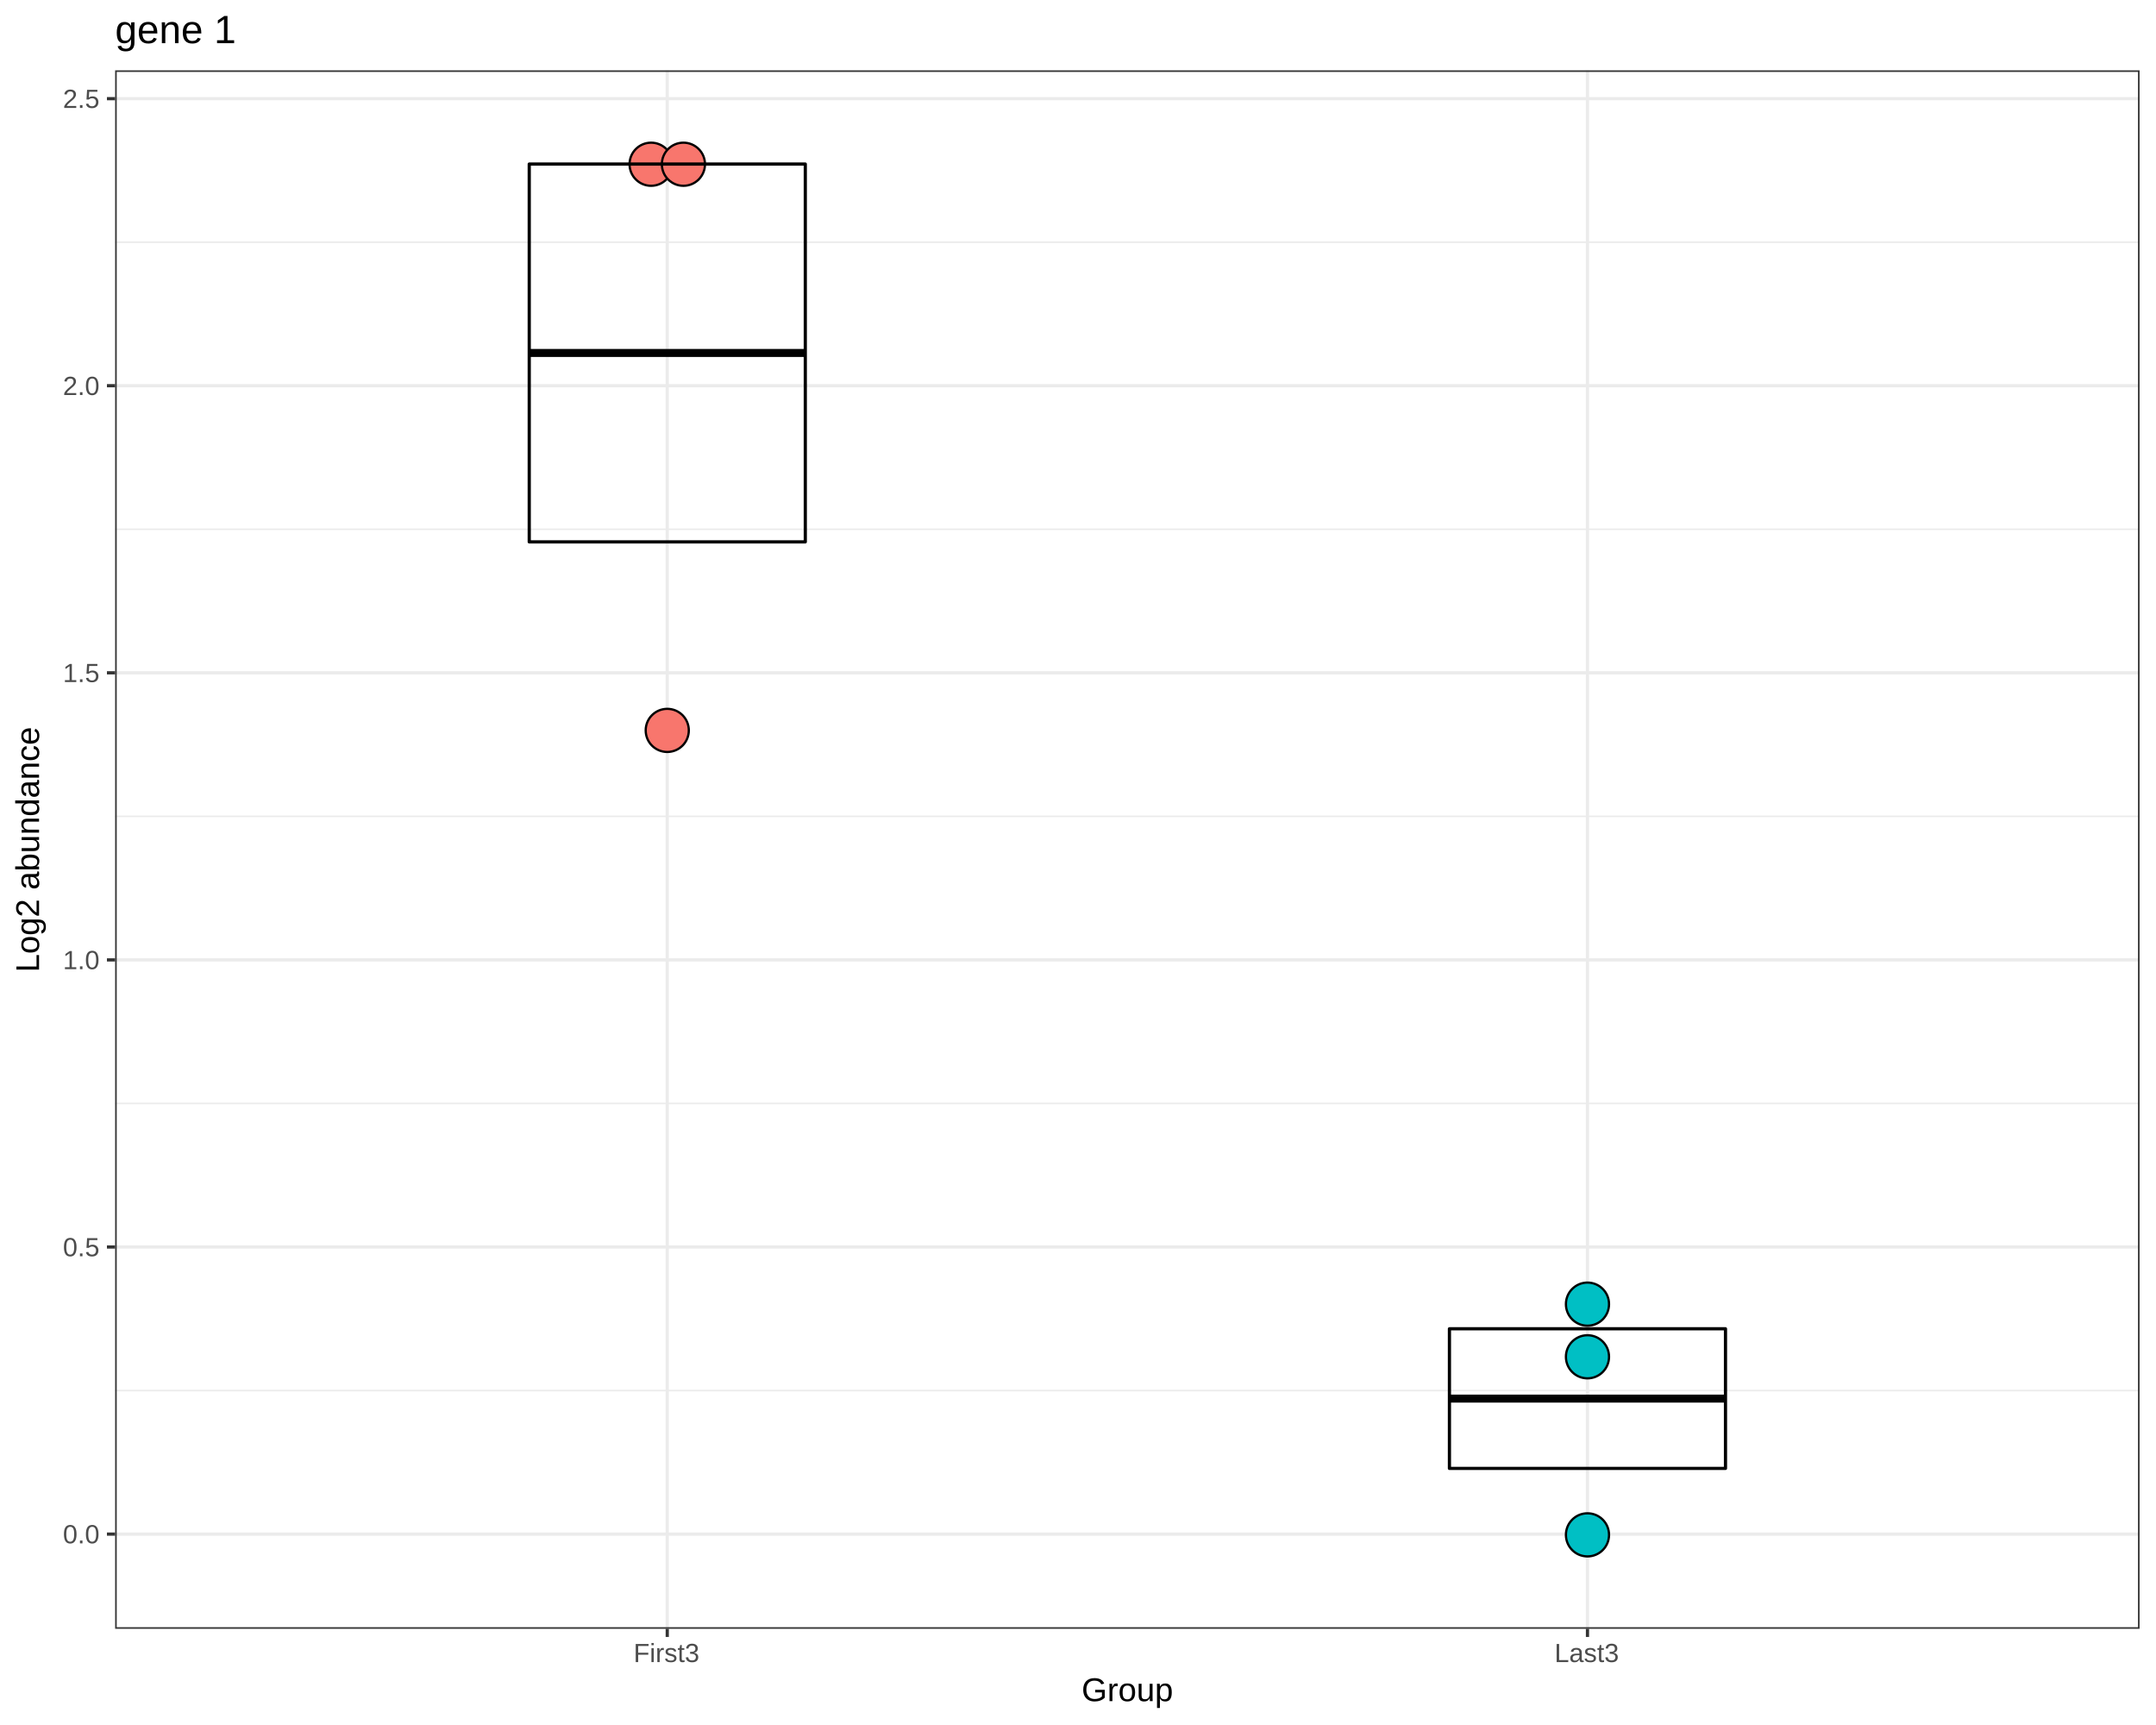
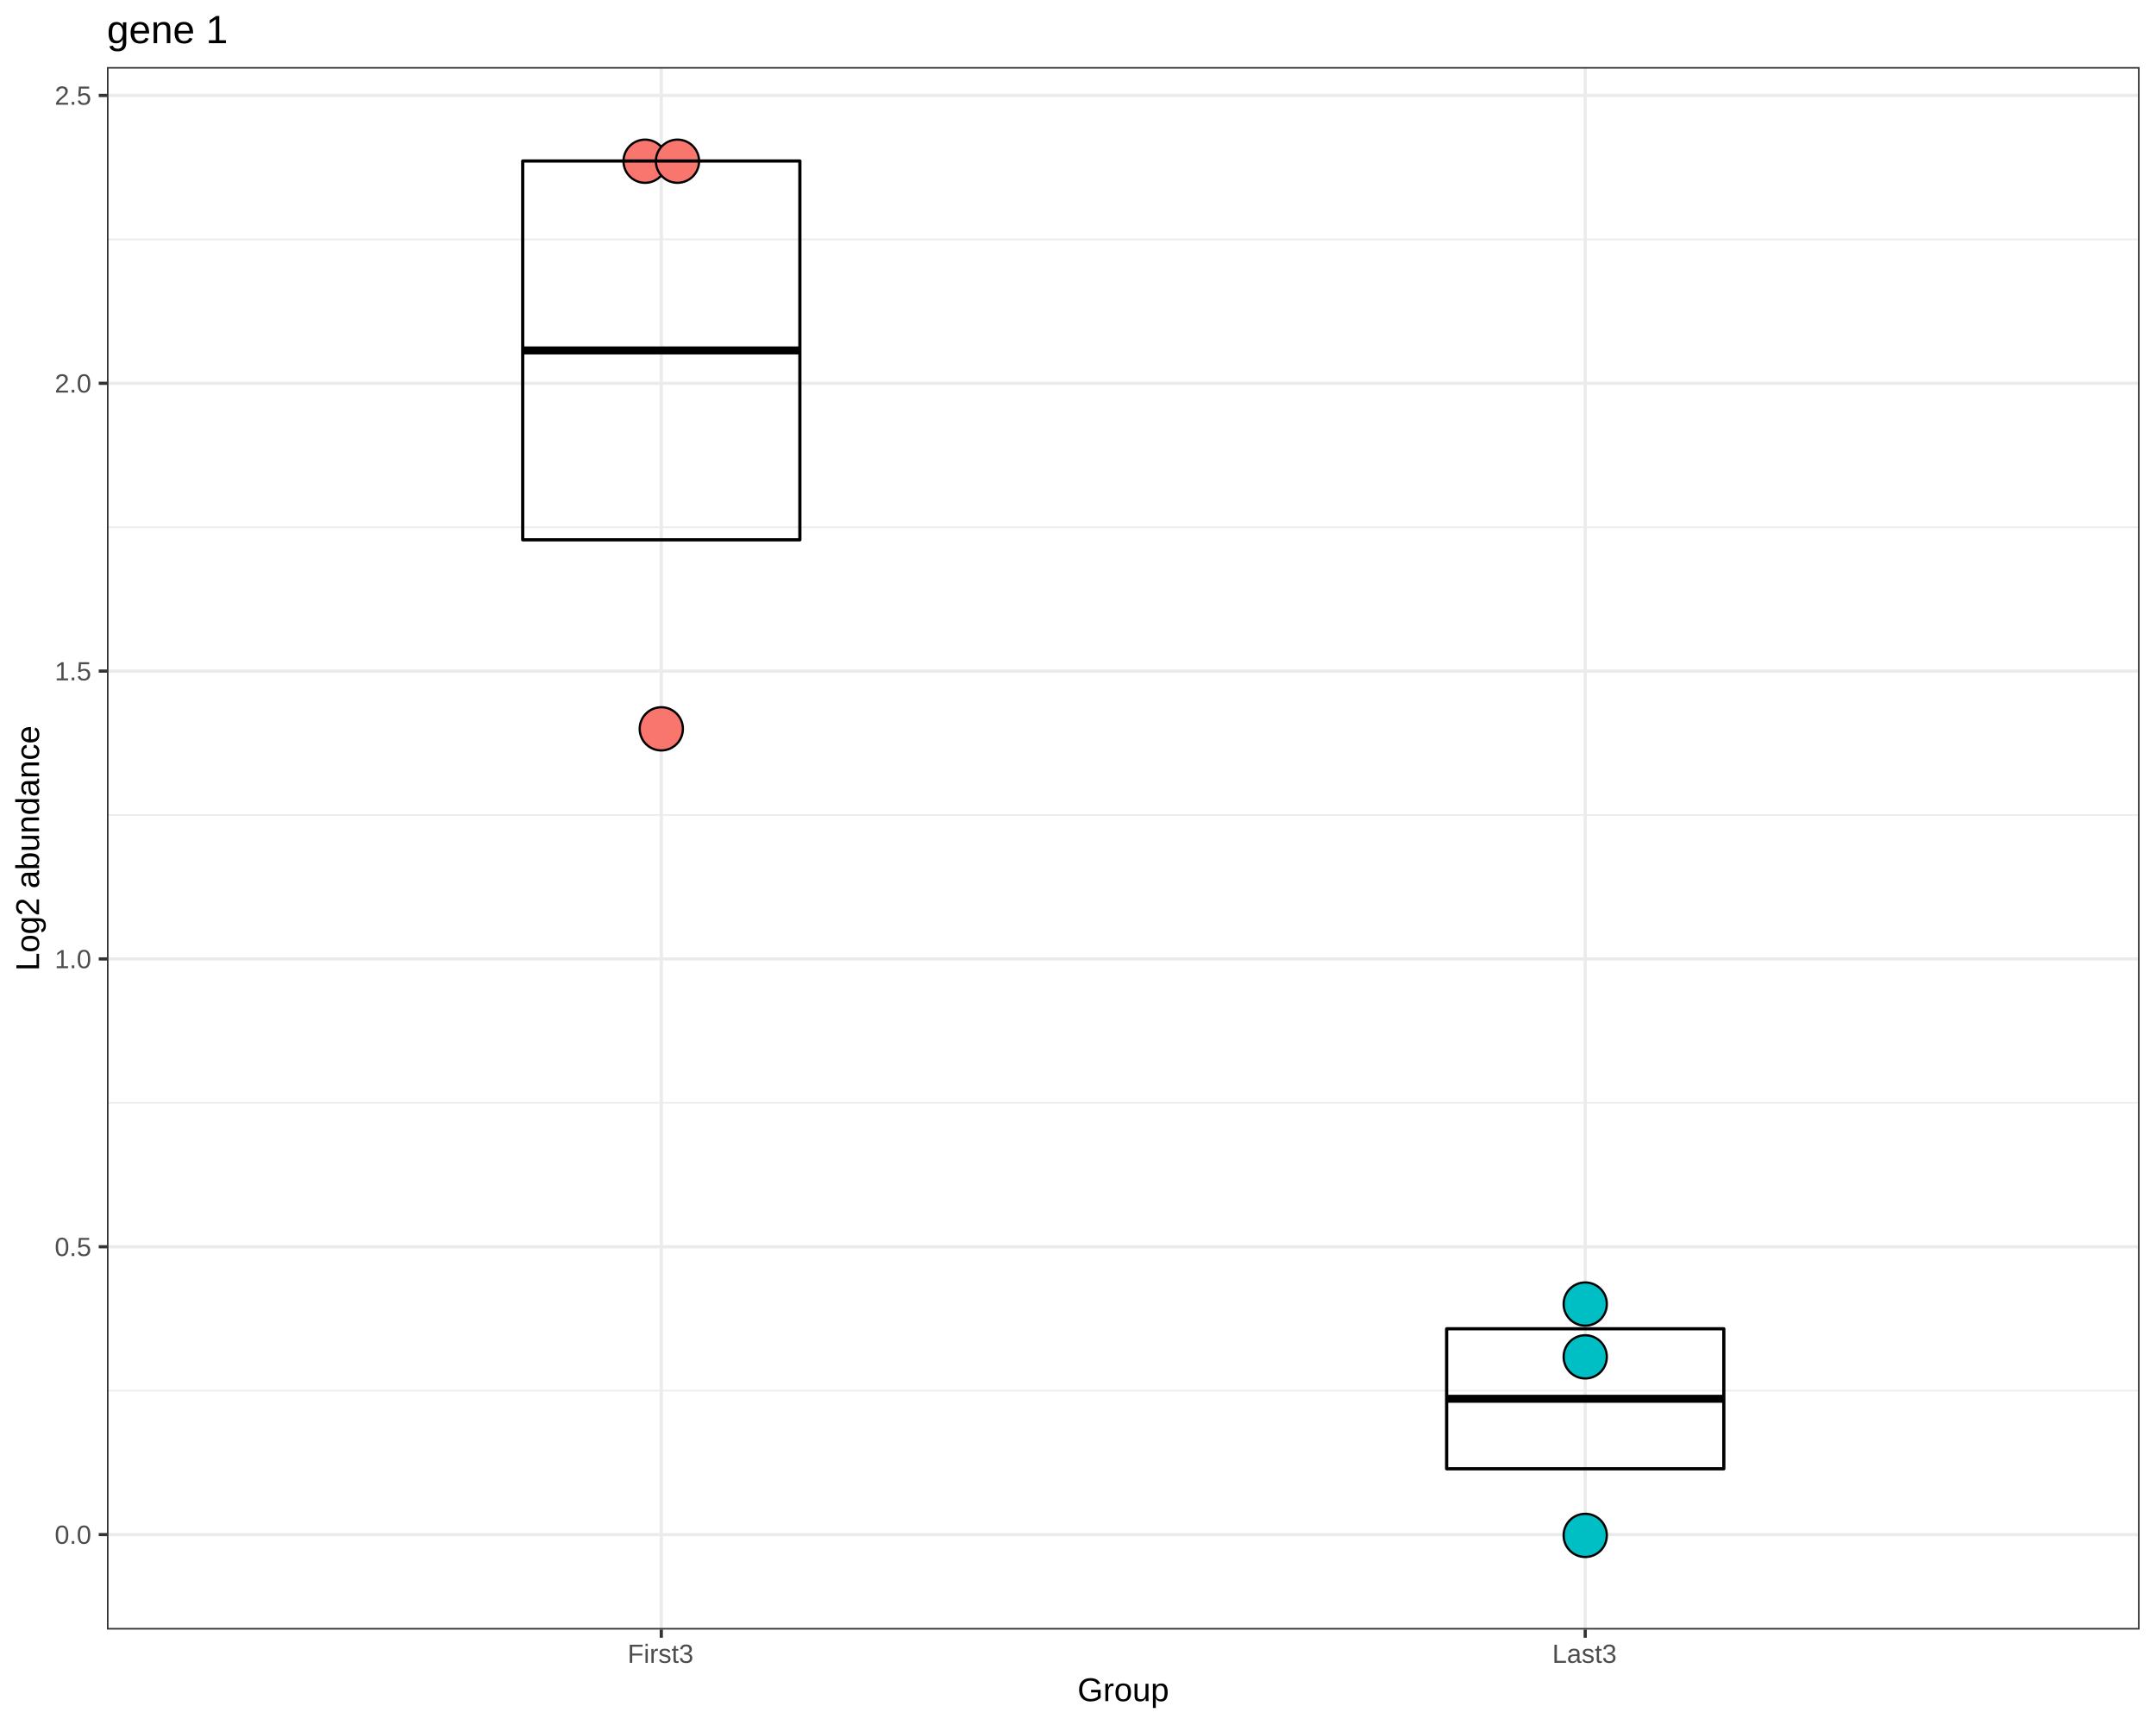
<svg xmlns="http://www.w3.org/2000/svg" viewBox="0 0 720.00 576.00">
  <defs>
    <style type="text/css">
    line, polyline, path, rect, circle {
      fill: none;
      stroke: #000000;
      stroke-linecap: round;
      stroke-linejoin: round;
      stroke-miterlimit: 10.00;
    }
  </style>
  </defs>
  <rect width="100%" height="100%" style="stroke: none; fill: #FFFFFF;" />
  <rect x="0.00" y="0.00" width="720.00" height="576.00" style="stroke-width: 1.07; stroke: #FFFFFF; fill: #FFFFFF;" />
  <defs>
-     <clipPath id="cpMzguNDQ4NXw3MTQuNTIxfDU0My44NzV8MjMuNDc2Nw==">
-       <rect x="38.45" y="23.48" width="676.07" height="520.40" />
+     <clipPath id="cpMzUuNzA4OHw3MTQuNTIxfDU0NC4xMzF8MjIuMzgwOA==">
+       <rect x="35.71" y="22.38" width="678.81" height="521.75" />
    </clipPath>
  </defs>
-   <rect x="38.45" y="23.48" width="676.07" height="520.40" style="stroke-width: 1.07; stroke: none; fill: #FFFFFF;" clip-path="url(#cpMzguNDQ4NXw3MTQuNTIxfDU0My44NzV8MjMuNDc2Nw==)" />
-   <polyline points="38.45,464.32 714.52,464.32 " style="stroke-width: 0.53; stroke: #EBEBEB; stroke-linecap: butt;" clip-path="url(#cpMzguNDQ4NXw3MTQuNTIxfDU0My44NzV8MjMuNDc2Nw==)" />
-   <polyline points="38.45,368.46 714.52,368.46 " style="stroke-width: 0.53; stroke: #EBEBEB; stroke-linecap: butt;" clip-path="url(#cpMzguNDQ4NXw3MTQuNTIxfDU0My44NzV8MjMuNDc2Nw==)" />
-   <polyline points="38.45,272.59 714.52,272.59 " style="stroke-width: 0.53; stroke: #EBEBEB; stroke-linecap: butt;" clip-path="url(#cpMzguNDQ4NXw3MTQuNTIxfDU0My44NzV8MjMuNDc2Nw==)" />
-   <polyline points="38.45,176.73 714.52,176.73 " style="stroke-width: 0.53; stroke: #EBEBEB; stroke-linecap: butt;" clip-path="url(#cpMzguNDQ4NXw3MTQuNTIxfDU0My44NzV8MjMuNDc2Nw==)" />
-   <polyline points="38.45,80.87 714.52,80.87 " style="stroke-width: 0.53; stroke: #EBEBEB; stroke-linecap: butt;" clip-path="url(#cpMzguNDQ4NXw3MTQuNTIxfDU0My44NzV8MjMuNDc2Nw==)" />
-   <polyline points="38.45,512.25 714.52,512.25 " style="stroke-width: 1.07; stroke: #EBEBEB; stroke-linecap: butt;" clip-path="url(#cpMzguNDQ4NXw3MTQuNTIxfDU0My44NzV8MjMuNDc2Nw==)" />
-   <polyline points="38.45,416.39 714.52,416.39 " style="stroke-width: 1.07; stroke: #EBEBEB; stroke-linecap: butt;" clip-path="url(#cpMzguNDQ4NXw3MTQuNTIxfDU0My44NzV8MjMuNDc2Nw==)" />
-   <polyline points="38.45,320.52 714.52,320.52 " style="stroke-width: 1.07; stroke: #EBEBEB; stroke-linecap: butt;" clip-path="url(#cpMzguNDQ4NXw3MTQuNTIxfDU0My44NzV8MjMuNDc2Nw==)" />
-   <polyline points="38.45,224.66 714.52,224.66 " style="stroke-width: 1.07; stroke: #EBEBEB; stroke-linecap: butt;" clip-path="url(#cpMzguNDQ4NXw3MTQuNTIxfDU0My44NzV8MjMuNDc2Nw==)" />
-   <polyline points="38.45,128.80 714.52,128.80 " style="stroke-width: 1.07; stroke: #EBEBEB; stroke-linecap: butt;" clip-path="url(#cpMzguNDQ4NXw3MTQuNTIxfDU0My44NzV8MjMuNDc2Nw==)" />
-   <polyline points="38.45,32.94 714.52,32.94 " style="stroke-width: 1.07; stroke: #EBEBEB; stroke-linecap: butt;" clip-path="url(#cpMzguNDQ4NXw3MTQuNTIxfDU0My44NzV8MjMuNDc2Nw==)" />
-   <polyline points="222.83,543.88 222.83,23.48 " style="stroke-width: 1.07; stroke: #EBEBEB; stroke-linecap: butt;" clip-path="url(#cpMzguNDQ4NXw3MTQuNTIxfDU0My44NzV8MjMuNDc2Nw==)" />
-   <polyline points="530.14,543.88 530.14,23.48 " style="stroke-width: 1.07; stroke: #EBEBEB; stroke-linecap: butt;" clip-path="url(#cpMzguNDQ4NXw3MTQuNTIxfDU0My44NzV8MjMuNDc2Nw==)" />
-   <circle cx="222.83" cy="243.89" r="5.40pt" style="stroke-width: 0.75; fill: #F8766D;" clip-path="url(#cpMzguNDQ4NXw3MTQuNTIxfDU0My44NzV8MjMuNDc2Nw==)" />
-   <circle cx="217.44" cy="54.84" r="5.40pt" style="stroke-width: 0.75; fill: #F8766D;" clip-path="url(#cpMzguNDQ4NXw3MTQuNTIxfDU0My44NzV8MjMuNDc2Nw==)" />
-   <circle cx="228.23" cy="54.84" r="5.40pt" style="stroke-width: 0.75; fill: #F8766D;" clip-path="url(#cpMzguNDQ4NXw3MTQuNTIxfDU0My44NzV8MjMuNDc2Nw==)" />
-   <circle cx="530.14" cy="512.51" r="5.40pt" style="stroke-width: 0.75; fill: #00BFC4;" clip-path="url(#cpMzguNDQ4NXw3MTQuNTIxfDU0My44NzV8MjMuNDc2Nw==)" />
-   <circle cx="530.14" cy="453.05" r="5.40pt" style="stroke-width: 0.75; fill: #00BFC4;" clip-path="url(#cpMzguNDQ4NXw3MTQuNTIxfDU0My44NzV8MjMuNDc2Nw==)" />
-   <circle cx="530.14" cy="435.47" r="5.40pt" style="stroke-width: 0.75; fill: #00BFC4;" clip-path="url(#cpMzguNDQ4NXw3MTQuNTIxfDU0My44NzV8MjMuNDc2Nw==)" />
-   <polyline points="176.74,54.78 176.74,180.94 268.93,180.94 268.93,54.78 176.74,54.78 176.74,54.78 " style="stroke-width: 1.07;" clip-path="url(#cpMzguNDQ4NXw3MTQuNTIxfDU0My44NzV8MjMuNDc2Nw==)" />
-   <polyline points="484.04,443.70 484.04,490.32 576.23,490.32 576.23,443.70 484.04,443.70 484.04,443.70 " style="stroke-width: 1.07;" clip-path="url(#cpMzguNDQ4NXw3MTQuNTIxfDU0My44NzV8MjMuNDc2Nw==)" />
-   <line x1="176.74" y1="117.86" x2="268.93" y2="117.86" style="stroke-width: 2.67; stroke-linecap: butt;" clip-path="url(#cpMzguNDQ4NXw3MTQuNTIxfDU0My44NzV8MjMuNDc2Nw==)" />
-   <line x1="484.04" y1="467.01" x2="576.23" y2="467.01" style="stroke-width: 2.67; stroke-linecap: butt;" clip-path="url(#cpMzguNDQ4NXw3MTQuNTIxfDU0My44NzV8MjMuNDc2Nw==)" />
-   <rect x="38.45" y="23.48" width="676.07" height="520.40" style="stroke-width: 1.07; stroke: #333333;" clip-path="url(#cpMzguNDQ4NXw3MTQuNTIxfDU0My44NzV8MjMuNDc2Nw==)" />
+   <rect x="35.71" y="22.38" width="678.81" height="521.75" style="stroke-width: 1.07; stroke: none; fill: #FFFFFF;" clip-path="url(#cpMzUuNzA4OHw3MTQuNTIxfDU0NC4xMzF8MjIuMzgwOA==)" />
+   <polyline points="35.71,464.36 714.52,464.36 " style="stroke-width: 0.53; stroke: #EBEBEB; stroke-linecap: butt;" clip-path="url(#cpMzUuNzA4OHw3MTQuNTIxfDU0NC4xMzF8MjIuMzgwOA==)" />
+   <polyline points="35.71,368.25 714.52,368.25 " style="stroke-width: 0.53; stroke: #EBEBEB; stroke-linecap: butt;" clip-path="url(#cpMzUuNzA4OHw3MTQuNTIxfDU0NC4xMzF8MjIuMzgwOA==)" />
+   <polyline points="35.71,272.15 714.52,272.15 " style="stroke-width: 0.53; stroke: #EBEBEB; stroke-linecap: butt;" clip-path="url(#cpMzUuNzA4OHw3MTQuNTIxfDU0NC4xMzF8MjIuMzgwOA==)" />
+   <polyline points="35.71,176.04 714.52,176.04 " style="stroke-width: 0.53; stroke: #EBEBEB; stroke-linecap: butt;" clip-path="url(#cpMzUuNzA4OHw3MTQuNTIxfDU0NC4xMzF8MjIuMzgwOA==)" />
+   <polyline points="35.71,79.93 714.52,79.93 " style="stroke-width: 0.53; stroke: #EBEBEB; stroke-linecap: butt;" clip-path="url(#cpMzUuNzA4OHw3MTQuNTIxfDU0NC4xMzF8MjIuMzgwOA==)" />
+   <polyline points="35.71,512.42 714.52,512.42 " style="stroke-width: 1.07; stroke: #EBEBEB; stroke-linecap: butt;" clip-path="url(#cpMzUuNzA4OHw3MTQuNTIxfDU0NC4xMzF8MjIuMzgwOA==)" />
+   <polyline points="35.71,416.31 714.52,416.31 " style="stroke-width: 1.07; stroke: #EBEBEB; stroke-linecap: butt;" clip-path="url(#cpMzUuNzA4OHw3MTQuNTIxfDU0NC4xMzF8MjIuMzgwOA==)" />
+   <polyline points="35.71,320.20 714.52,320.20 " style="stroke-width: 1.07; stroke: #EBEBEB; stroke-linecap: butt;" clip-path="url(#cpMzUuNzA4OHw3MTQuNTIxfDU0NC4xMzF8MjIuMzgwOA==)" />
+   <polyline points="35.71,224.09 714.52,224.09 " style="stroke-width: 1.07; stroke: #EBEBEB; stroke-linecap: butt;" clip-path="url(#cpMzUuNzA4OHw3MTQuNTIxfDU0NC4xMzF8MjIuMzgwOA==)" />
+   <polyline points="35.71,127.98 714.52,127.98 " style="stroke-width: 1.07; stroke: #EBEBEB; stroke-linecap: butt;" clip-path="url(#cpMzUuNzA4OHw3MTQuNTIxfDU0NC4xMzF8MjIuMzgwOA==)" />
+   <polyline points="35.71,31.87 714.52,31.87 " style="stroke-width: 1.07; stroke: #EBEBEB; stroke-linecap: butt;" clip-path="url(#cpMzUuNzA4OHw3MTQuNTIxfDU0NC4xMzF8MjIuMzgwOA==)" />
+   <polyline points="220.84,544.13 220.84,22.38 " style="stroke-width: 1.07; stroke: #EBEBEB; stroke-linecap: butt;" clip-path="url(#cpMzUuNzA4OHw3MTQuNTIxfDU0NC4xMzF8MjIuMzgwOA==)" />
+   <polyline points="529.39,544.13 529.39,22.38 " style="stroke-width: 1.07; stroke: #EBEBEB; stroke-linecap: butt;" clip-path="url(#cpMzUuNzA4OHw3MTQuNTIxfDU0NC4xMzF8MjIuMzgwOA==)" />
+   <circle cx="220.84" cy="243.37" r="5.41pt" style="stroke-width: 0.75; fill: #F8766D;" clip-path="url(#cpMzUuNzA4OHw3MTQuNTIxfDU0NC4xMzF8MjIuMzgwOA==)" />
+   <circle cx="215.43" cy="53.83" r="5.41pt" style="stroke-width: 0.75; fill: #F8766D;" clip-path="url(#cpMzUuNzA4OHw3MTQuNTIxfDU0NC4xMzF8MjIuMzgwOA==)" />
+   <circle cx="226.25" cy="53.83" r="5.41pt" style="stroke-width: 0.75; fill: #F8766D;" clip-path="url(#cpMzUuNzA4OHw3MTQuNTIxfDU0NC4xMzF8MjIuMzgwOA==)" />
+   <circle cx="529.39" cy="512.69" r="5.41pt" style="stroke-width: 0.75; fill: #00BFC4;" clip-path="url(#cpMzUuNzA4OHw3MTQuNTIxfDU0NC4xMzF8MjIuMzgwOA==)" />
+   <circle cx="529.39" cy="453.07" r="5.41pt" style="stroke-width: 0.75; fill: #00BFC4;" clip-path="url(#cpMzUuNzA4OHw3MTQuNTIxfDU0NC4xMzF8MjIuMzgwOA==)" />
+   <circle cx="529.39" cy="435.44" r="5.41pt" style="stroke-width: 0.75; fill: #00BFC4;" clip-path="url(#cpMzUuNzA4OHw3MTQuNTIxfDU0NC4xMzF8MjIuMzgwOA==)" />
+   <polyline points="174.56,53.76 174.56,180.25 267.12,180.25 267.12,53.76 174.56,53.76 174.56,53.76 " style="stroke-width: 1.07;" clip-path="url(#cpMzUuNzA4OHw3MTQuNTIxfDU0NC4xMzF8MjIuMzgwOA==)" />
+   <polyline points="483.11,443.70 483.11,490.44 575.67,490.44 575.67,443.70 483.11,443.70 483.11,443.70 " style="stroke-width: 1.07;" clip-path="url(#cpMzUuNzA4OHw3MTQuNTIxfDU0NC4xMzF8MjIuMzgwOA==)" />
+   <line x1="174.56" y1="117.01" x2="267.12" y2="117.01" style="stroke-width: 2.67; stroke-linecap: butt;" clip-path="url(#cpMzUuNzA4OHw3MTQuNTIxfDU0NC4xMzF8MjIuMzgwOA==)" />
+   <line x1="483.11" y1="467.07" x2="575.67" y2="467.07" style="stroke-width: 2.67; stroke-linecap: butt;" clip-path="url(#cpMzUuNzA4OHw3MTQuNTIxfDU0NC4xMzF8MjIuMzgwOA==)" />
+   <rect x="35.71" y="22.38" width="678.81" height="521.75" style="stroke-width: 1.07; stroke: #333333;" clip-path="url(#cpMzUuNzA4OHw3MTQuNTIxfDU0NC4xMzF8MjIuMzgwOA==)" />
  <defs>
    <clipPath id="cpMHw3MjB8NTc2fDA=">
      <rect x="0.00" y="0.00" width="720.00" height="576.00" />
    </clipPath>
  </defs>
  <g clip-path="url(#cpMHw3MjB8NTc2fDA=)">
-     <text x="21.01" y="515.34" style="font-size: 8.80px; fill: #4D4D4D; font-family: Liberation Sans;" textLength="12.51px" lengthAdjust="spacingAndGlyphs">0.0</text>
+     <text x="18.27" y="515.51" style="font-size: 8.80px; fill: #4D4D4D; font-family: Liberation Sans;" textLength="12.51px" lengthAdjust="spacingAndGlyphs">0.0</text>
  </g>
  <g clip-path="url(#cpMHw3MjB8NTc2fDA=)">
-     <text x="21.01" y="419.48" style="font-size: 8.80px; fill: #4D4D4D; font-family: Liberation Sans;" textLength="12.51px" lengthAdjust="spacingAndGlyphs">0.5</text>
+     <text x="18.27" y="419.40" style="font-size: 8.80px; fill: #4D4D4D; font-family: Liberation Sans;" textLength="12.51px" lengthAdjust="spacingAndGlyphs">0.5</text>
  </g>
  <g clip-path="url(#cpMHw3MjB8NTc2fDA=)">
-     <text x="21.01" y="323.62" style="font-size: 8.80px; fill: #4D4D4D; font-family: Liberation Sans;" textLength="12.51px" lengthAdjust="spacingAndGlyphs">1.0</text>
+     <text x="18.27" y="323.29" style="font-size: 8.80px; fill: #4D4D4D; font-family: Liberation Sans;" textLength="12.51px" lengthAdjust="spacingAndGlyphs">1.0</text>
  </g>
  <g clip-path="url(#cpMHw3MjB8NTc2fDA=)">
-     <text x="21.01" y="227.76" style="font-size: 8.80px; fill: #4D4D4D; font-family: Liberation Sans;" textLength="12.51px" lengthAdjust="spacingAndGlyphs">1.5</text>
+     <text x="18.27" y="227.18" style="font-size: 8.80px; fill: #4D4D4D; font-family: Liberation Sans;" textLength="12.51px" lengthAdjust="spacingAndGlyphs">1.5</text>
  </g>
  <g clip-path="url(#cpMHw3MjB8NTc2fDA=)">
-     <text x="21.01" y="131.90" style="font-size: 8.80px; fill: #4D4D4D; font-family: Liberation Sans;" textLength="12.51px" lengthAdjust="spacingAndGlyphs">2.0</text>
+     <text x="18.27" y="131.08" style="font-size: 8.80px; fill: #4D4D4D; font-family: Liberation Sans;" textLength="12.51px" lengthAdjust="spacingAndGlyphs">2.0</text>
  </g>
  <g clip-path="url(#cpMHw3MjB8NTc2fDA=)">
-     <text x="21.01" y="36.04" style="font-size: 8.80px; fill: #4D4D4D; font-family: Liberation Sans;" textLength="12.51px" lengthAdjust="spacingAndGlyphs">2.5</text>
+     <text x="18.27" y="34.97" style="font-size: 8.80px; fill: #4D4D4D; font-family: Liberation Sans;" textLength="12.51px" lengthAdjust="spacingAndGlyphs">2.5</text>
  </g>
-   <polyline points="35.71,512.25 38.45,512.25 " style="stroke-width: 1.07; stroke: #333333; stroke-linecap: butt;" clip-path="url(#cpMHw3MjB8NTc2fDA=)" />
-   <polyline points="35.71,416.39 38.45,416.39 " style="stroke-width: 1.07; stroke: #333333; stroke-linecap: butt;" clip-path="url(#cpMHw3MjB8NTc2fDA=)" />
-   <polyline points="35.71,320.52 38.45,320.52 " style="stroke-width: 1.07; stroke: #333333; stroke-linecap: butt;" clip-path="url(#cpMHw3MjB8NTc2fDA=)" />
-   <polyline points="35.71,224.66 38.45,224.66 " style="stroke-width: 1.07; stroke: #333333; stroke-linecap: butt;" clip-path="url(#cpMHw3MjB8NTc2fDA=)" />
-   <polyline points="35.71,128.80 38.45,128.80 " style="stroke-width: 1.07; stroke: #333333; stroke-linecap: butt;" clip-path="url(#cpMHw3MjB8NTc2fDA=)" />
-   <polyline points="35.71,32.94 38.45,32.94 " style="stroke-width: 1.07; stroke: #333333; stroke-linecap: butt;" clip-path="url(#cpMHw3MjB8NTc2fDA=)" />
-   <polyline points="222.83,546.61 222.83,543.88 " style="stroke-width: 1.07; stroke: #333333; stroke-linecap: butt;" clip-path="url(#cpMHw3MjB8NTc2fDA=)" />
-   <polyline points="530.14,546.61 530.14,543.88 " style="stroke-width: 1.07; stroke: #333333; stroke-linecap: butt;" clip-path="url(#cpMHw3MjB8NTc2fDA=)" />
+   <polyline points="32.97,512.42 35.71,512.42 " style="stroke-width: 1.07; stroke: #333333; stroke-linecap: butt;" clip-path="url(#cpMHw3MjB8NTc2fDA=)" />
+   <polyline points="32.97,416.31 35.71,416.31 " style="stroke-width: 1.07; stroke: #333333; stroke-linecap: butt;" clip-path="url(#cpMHw3MjB8NTc2fDA=)" />
+   <polyline points="32.97,320.20 35.71,320.20 " style="stroke-width: 1.07; stroke: #333333; stroke-linecap: butt;" clip-path="url(#cpMHw3MjB8NTc2fDA=)" />
+   <polyline points="32.97,224.09 35.71,224.09 " style="stroke-width: 1.07; stroke: #333333; stroke-linecap: butt;" clip-path="url(#cpMHw3MjB8NTc2fDA=)" />
+   <polyline points="32.97,127.98 35.71,127.98 " style="stroke-width: 1.07; stroke: #333333; stroke-linecap: butt;" clip-path="url(#cpMHw3MjB8NTc2fDA=)" />
+   <polyline points="32.97,31.87 35.71,31.87 " style="stroke-width: 1.07; stroke: #333333; stroke-linecap: butt;" clip-path="url(#cpMHw3MjB8NTc2fDA=)" />
+   <polyline points="220.84,546.87 220.84,544.13 " style="stroke-width: 1.07; stroke: #333333; stroke-linecap: butt;" clip-path="url(#cpMHw3MjB8NTc2fDA=)" />
+   <polyline points="529.39,546.87 529.39,544.13 " style="stroke-width: 1.07; stroke: #333333; stroke-linecap: butt;" clip-path="url(#cpMHw3MjB8NTc2fDA=)" />
  <g clip-path="url(#cpMHw3MjB8NTc2fDA=)">
-     <text x="211.58" y="554.99" style="font-size: 8.80px; fill: #4D4D4D; font-family: Liberation Sans;" textLength="22.50px" lengthAdjust="spacingAndGlyphs">First3</text>
+     <text x="209.59" y="555.25" style="font-size: 8.80px; fill: #4D4D4D; font-family: Liberation Sans;" textLength="22.50px" lengthAdjust="spacingAndGlyphs">First3</text>
  </g>
  <g clip-path="url(#cpMHw3MjB8NTc2fDA=)">
-     <text x="519.13" y="554.99" style="font-size: 8.80px; fill: #4D4D4D; font-family: Liberation Sans;" textLength="22.02px" lengthAdjust="spacingAndGlyphs">Last3</text>
+     <text x="518.38" y="555.25" style="font-size: 8.80px; fill: #4D4D4D; font-family: Liberation Sans;" textLength="22.02px" lengthAdjust="spacingAndGlyphs">Last3</text>
  </g>
  <g clip-path="url(#cpMHw3MjB8NTc2fDA=)">
-     <text x="361.20" y="568.04" style="font-size: 11.00px; font-family: Liberation Sans;" textLength="30.57px" lengthAdjust="spacingAndGlyphs">Group</text>
+     <text x="359.83" y="568.04" style="font-size: 11.00px; font-family: Liberation Sans;" textLength="30.57px" lengthAdjust="spacingAndGlyphs">Group</text>
  </g>
  <g clip-path="url(#cpMHw3MjB8NTc2fDA=)">
-     <text transform="translate(13.04,324.66) rotate(-90)" style="font-size: 11.00px; font-family: Liberation Sans;" textLength="81.97px" lengthAdjust="spacingAndGlyphs">Log2 abundance</text>
+     <text transform="translate(13.04,324.24) rotate(-90)" style="font-size: 11.00px; font-family: Liberation Sans;" textLength="81.97px" lengthAdjust="spacingAndGlyphs">Log2 abundance</text>
  </g>
  <g clip-path="url(#cpMHw3MjB8NTc2fDA=)">
-     <text x="38.45" y="14.42" style="font-size: 13.20px; font-family: Liberation Sans;" textLength="39.76px" lengthAdjust="spacingAndGlyphs">gene 1</text>
+     <text x="35.71" y="14.42" style="font-size: 13.20px; font-family: Liberation Sans;" textLength="39.76px" lengthAdjust="spacingAndGlyphs">gene 1</text>
  </g>
</svg>
